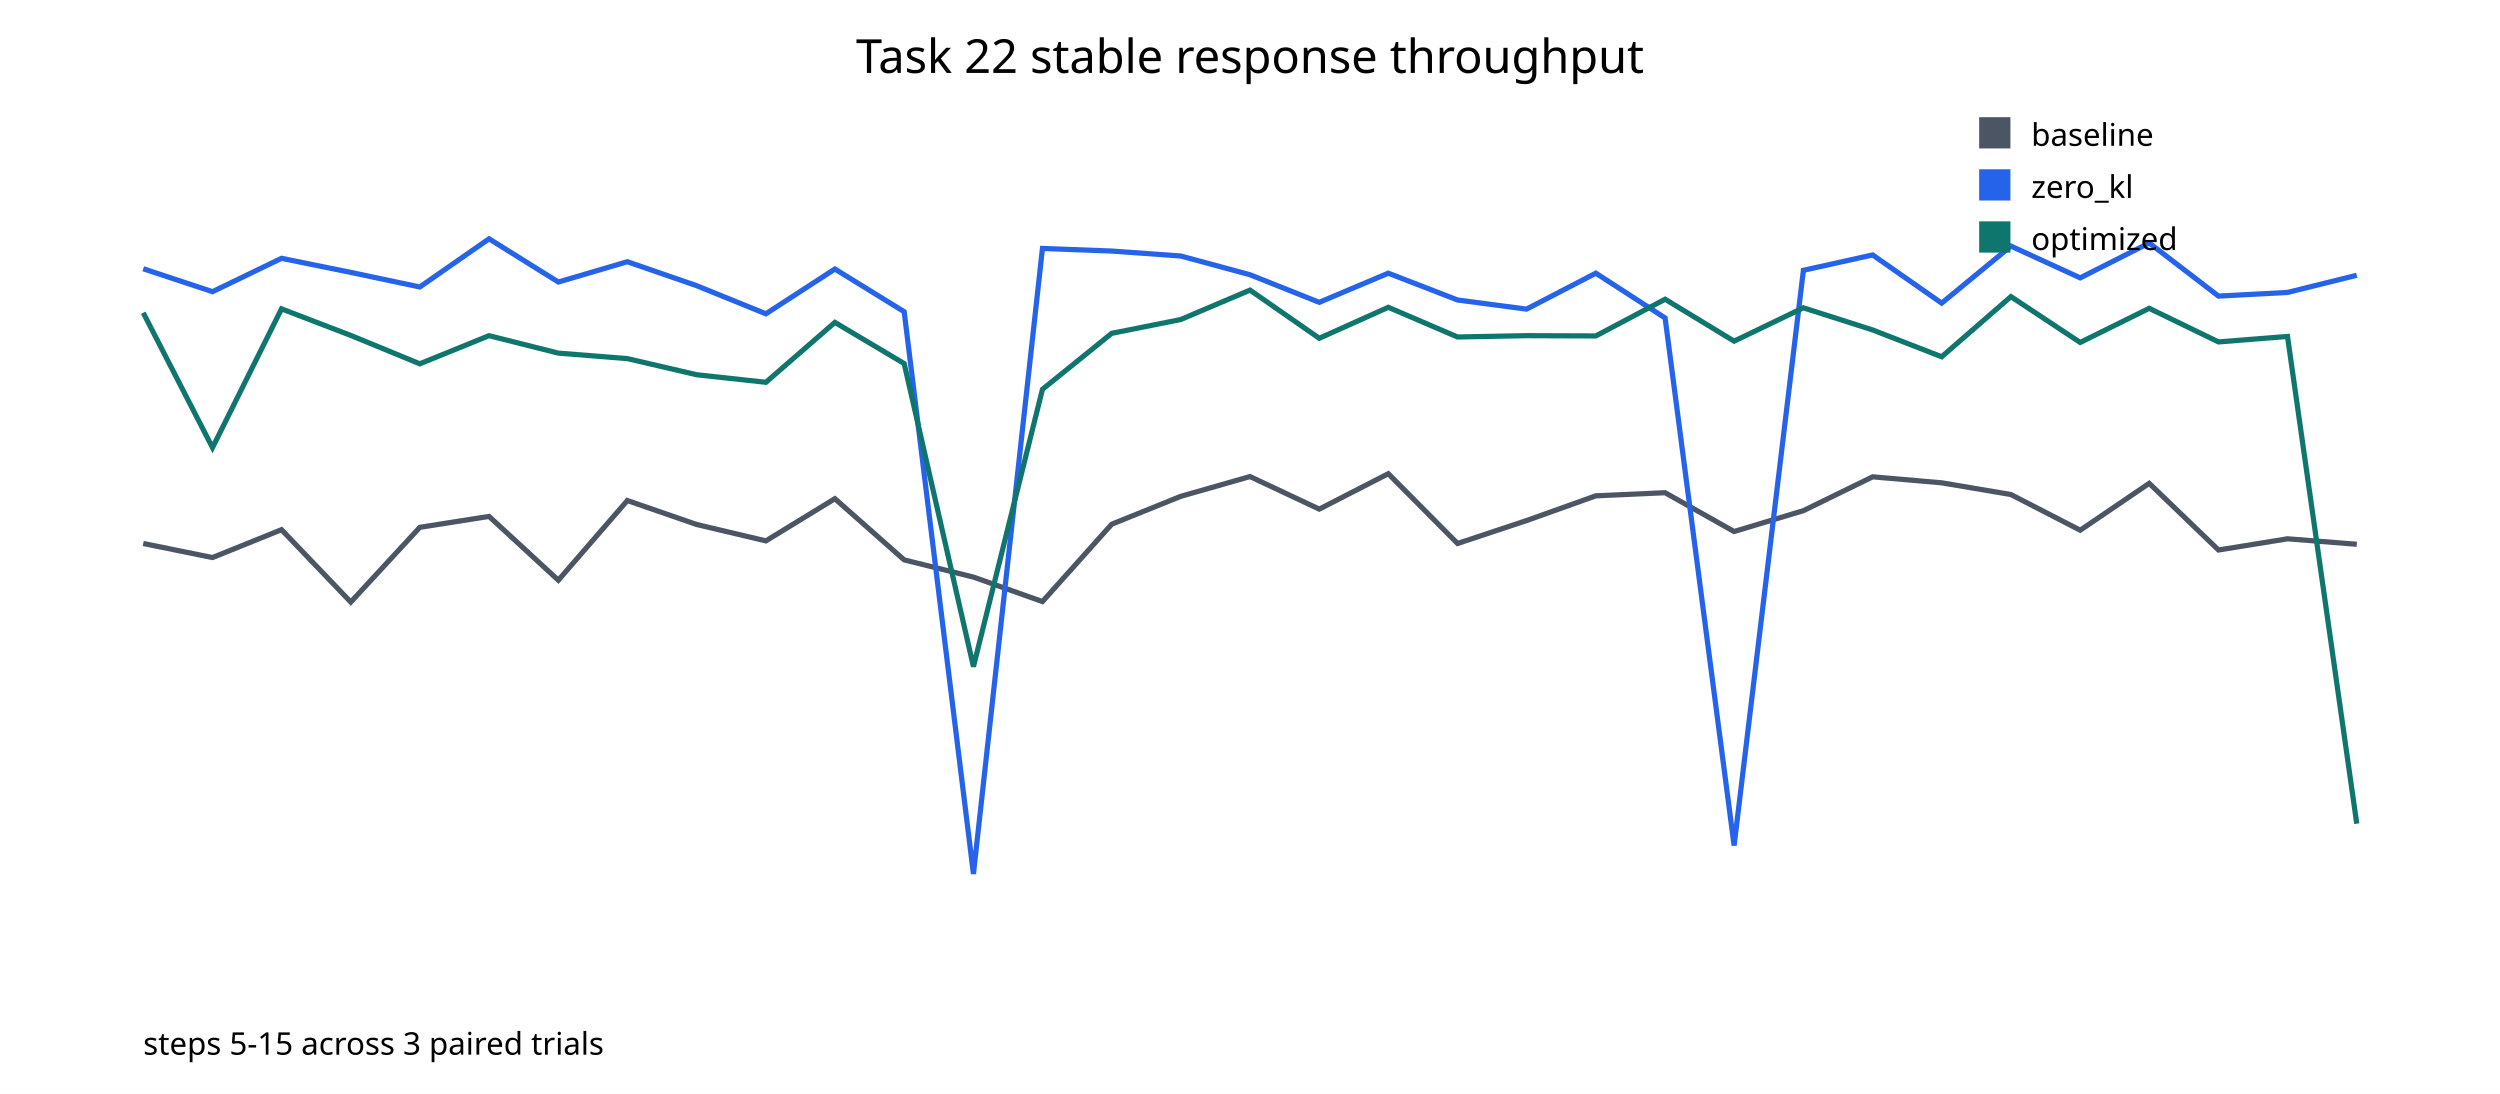
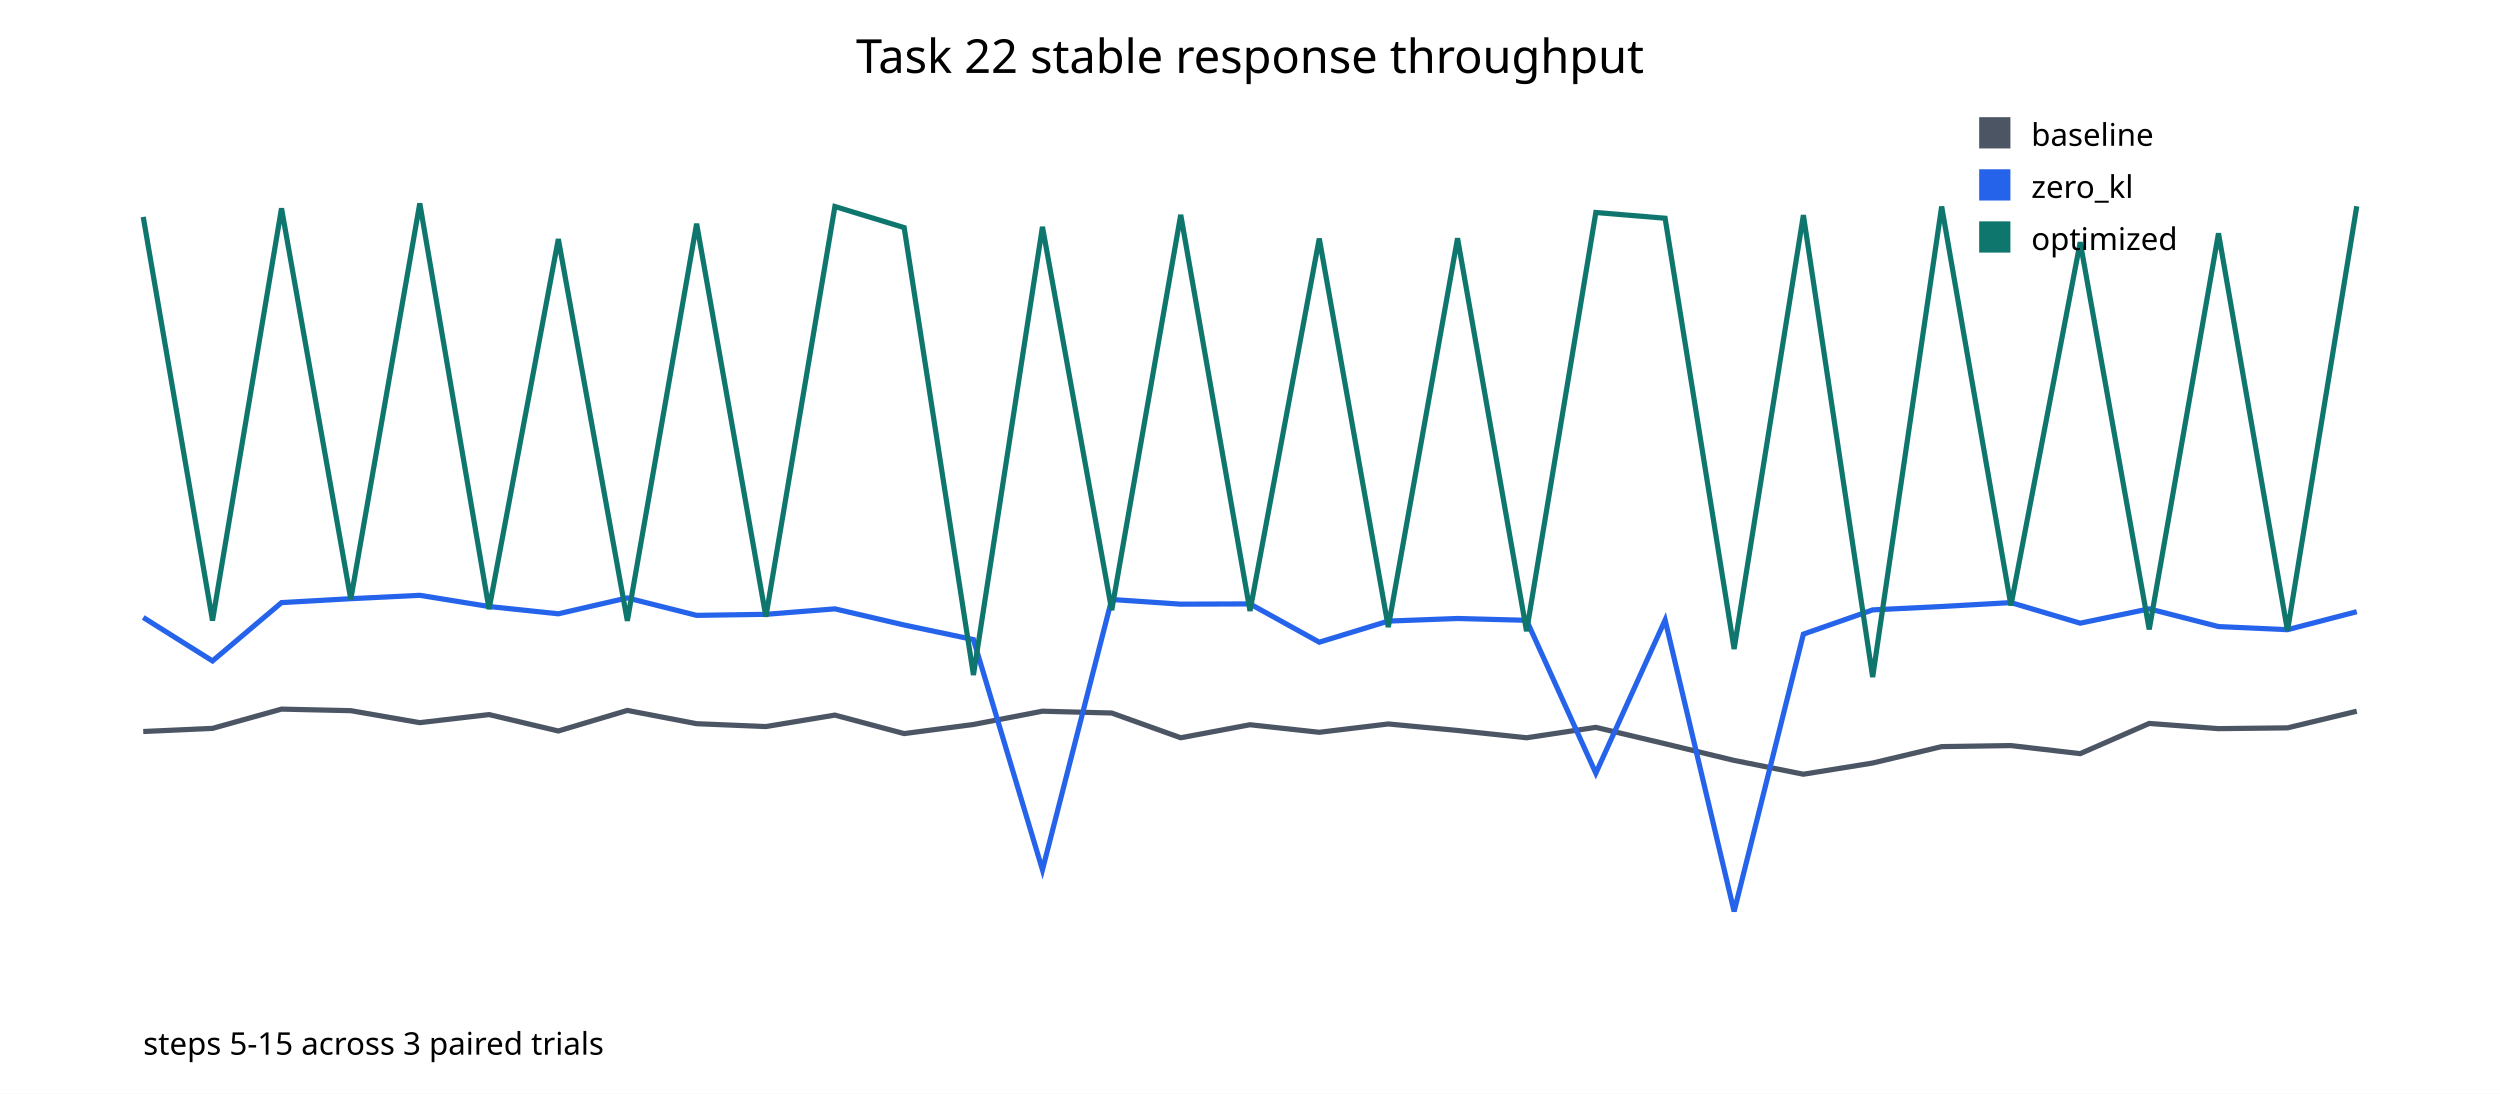
<svg xmlns="http://www.w3.org/2000/svg" width="960" height="420" viewBox="0 0 960 420">
  <rect width="100%" height="100%" fill="white" />
  <text x="480" y="28" text-anchor="middle" font-family="sans-serif" font-size="18">Task 22 stable response throughput</text>
-   <polyline points="55.0,208.7 81.6,214.1 108.1,203.4 134.7,231.2 161.2,202.5 187.8,198.3 214.4,222.8 240.9,192.2 267.5,201.4 294.1,207.7 320.6,191.5 347.2,215.0 373.8,221.6 400.3,231.0 426.9,201.3 453.4,190.6 480.0,183.0 506.6,195.5 533.1,181.9 559.7,208.7 586.2,199.9 612.8,190.4 639.4,189.2 665.9,204.1 692.5,196.1 719.1,183.1 745.6,185.4 772.2,189.9 798.8,203.6 825.3,185.6 851.9,211.2 878.4,206.9 905.0,209.0" fill="none" stroke="#4b5563" stroke-width="2" />
-   <polyline points="55.0,103.2 81.6,112.0 108.1,99.2 134.7,104.6 161.2,110.2 187.8,91.7 214.4,108.3 240.9,100.5 267.5,109.7 294.1,120.5 320.6,103.3 347.2,119.7 373.8,335.6 400.3,95.4 426.9,96.4 453.4,98.3 480.0,105.5 506.6,116.1 533.1,104.9 559.7,115.2 586.2,118.7 612.8,104.9 639.4,122.1 665.9,324.7 692.5,103.8 719.1,97.9 745.6,116.4 772.2,94.5 798.8,106.7 825.3,93.3 851.9,113.7 878.4,112.3 905.0,105.7" fill="none" stroke="#2563eb" stroke-width="2" />
-   <polyline points="55.0,120.1 81.6,171.9 108.1,118.6 134.7,128.8 161.2,139.7 187.8,128.9 214.4,135.6 240.9,137.7 267.5,143.9 294.1,146.8 320.6,123.8 347.2,139.6 373.8,256.0 400.3,149.5 426.9,128.0 453.4,122.7 480.0,111.4 506.6,129.9 533.1,118.0 559.7,129.4 586.2,128.9 612.8,129.0 639.4,114.9 665.9,131.0 692.5,118.2 719.1,126.7 745.6,137.0 772.2,113.9 798.8,131.5 825.3,118.4 851.9,131.3 878.4,129.2 905.0,316.3" fill="none" stroke="#0f766e" stroke-width="2" />
+   <polyline points="55.0,280.9 81.6,279.7 108.1,272.3 134.7,272.9 161.2,277.5 187.8,274.4 214.4,280.7 240.9,272.8 267.5,277.9 294.1,279.0 320.6,274.6 347.2,281.7 373.8,278.2 400.3,273.1 426.9,273.8 453.4,283.3 480.0,278.3 506.6,281.2 533.1,278.0 559.7,280.5 586.2,283.3 612.8,279.3 639.4,285.6 665.9,292.0 692.5,297.3 719.1,293.0 745.6,286.7 772.2,286.3 798.8,289.4 825.3,277.8 851.9,279.8 878.4,279.5 905.0,273.1" fill="none" stroke="#4b5563" stroke-width="2" />
+   <polyline points="55.0,237.1 81.6,253.8 108.1,231.4 134.7,229.9 161.2,228.6 187.8,232.9 214.4,235.7 240.9,229.6 267.5,236.3 294.1,235.9 320.6,233.8 347.2,240.0 373.8,245.6 400.3,334.0 426.9,230.2 453.4,232.0 480.0,231.9 506.6,246.6 533.1,238.5 559.7,237.5 586.2,238.2 612.8,296.9 639.4,238.1 665.9,350.0 692.5,243.5 719.1,234.2 745.6,232.9 772.2,231.4 798.8,239.3 825.3,233.8 851.9,240.6 878.4,241.8 905.0,234.9" fill="none" stroke="#2563eb" stroke-width="2" />
+   <polyline points="55.0,83.3 81.6,238.3 108.1,80.0 134.7,230.1 161.2,78.1 187.8,233.9 214.4,91.8 240.9,238.4 267.5,85.9 294.1,236.8 320.6,79.3 347.2,87.4 373.8,259.2 400.3,87.1 426.9,234.3 453.4,82.5 480.0,234.6 506.6,91.6 533.1,240.8 559.7,91.5 586.2,242.4 612.8,81.6 639.4,83.8 665.9,249.2 692.5,82.6 719.1,260.0 745.6,79.3 772.2,232.5 798.8,93.0 825.3,241.7 851.9,89.6 878.4,242.2 905.0,79.2" fill="none" stroke="#0f766e" stroke-width="2" />
  <text x="55" y="405" font-family="sans-serif" font-size="12">steps 5-15 across 3 paired trials</text>
  <rect x="760" y="45" width="12" height="12" fill="#4b5563" />
  <text x="780" y="56" font-family="sans-serif" font-size="12">baseline</text>
  <rect x="760" y="65" width="12" height="12" fill="#2563eb" />
  <text x="780" y="76" font-family="sans-serif" font-size="12">zero_kl</text>
  <rect x="760" y="85" width="12" height="12" fill="#0f766e" />
  <text x="780" y="96" font-family="sans-serif" font-size="12">optimized</text>
</svg>
